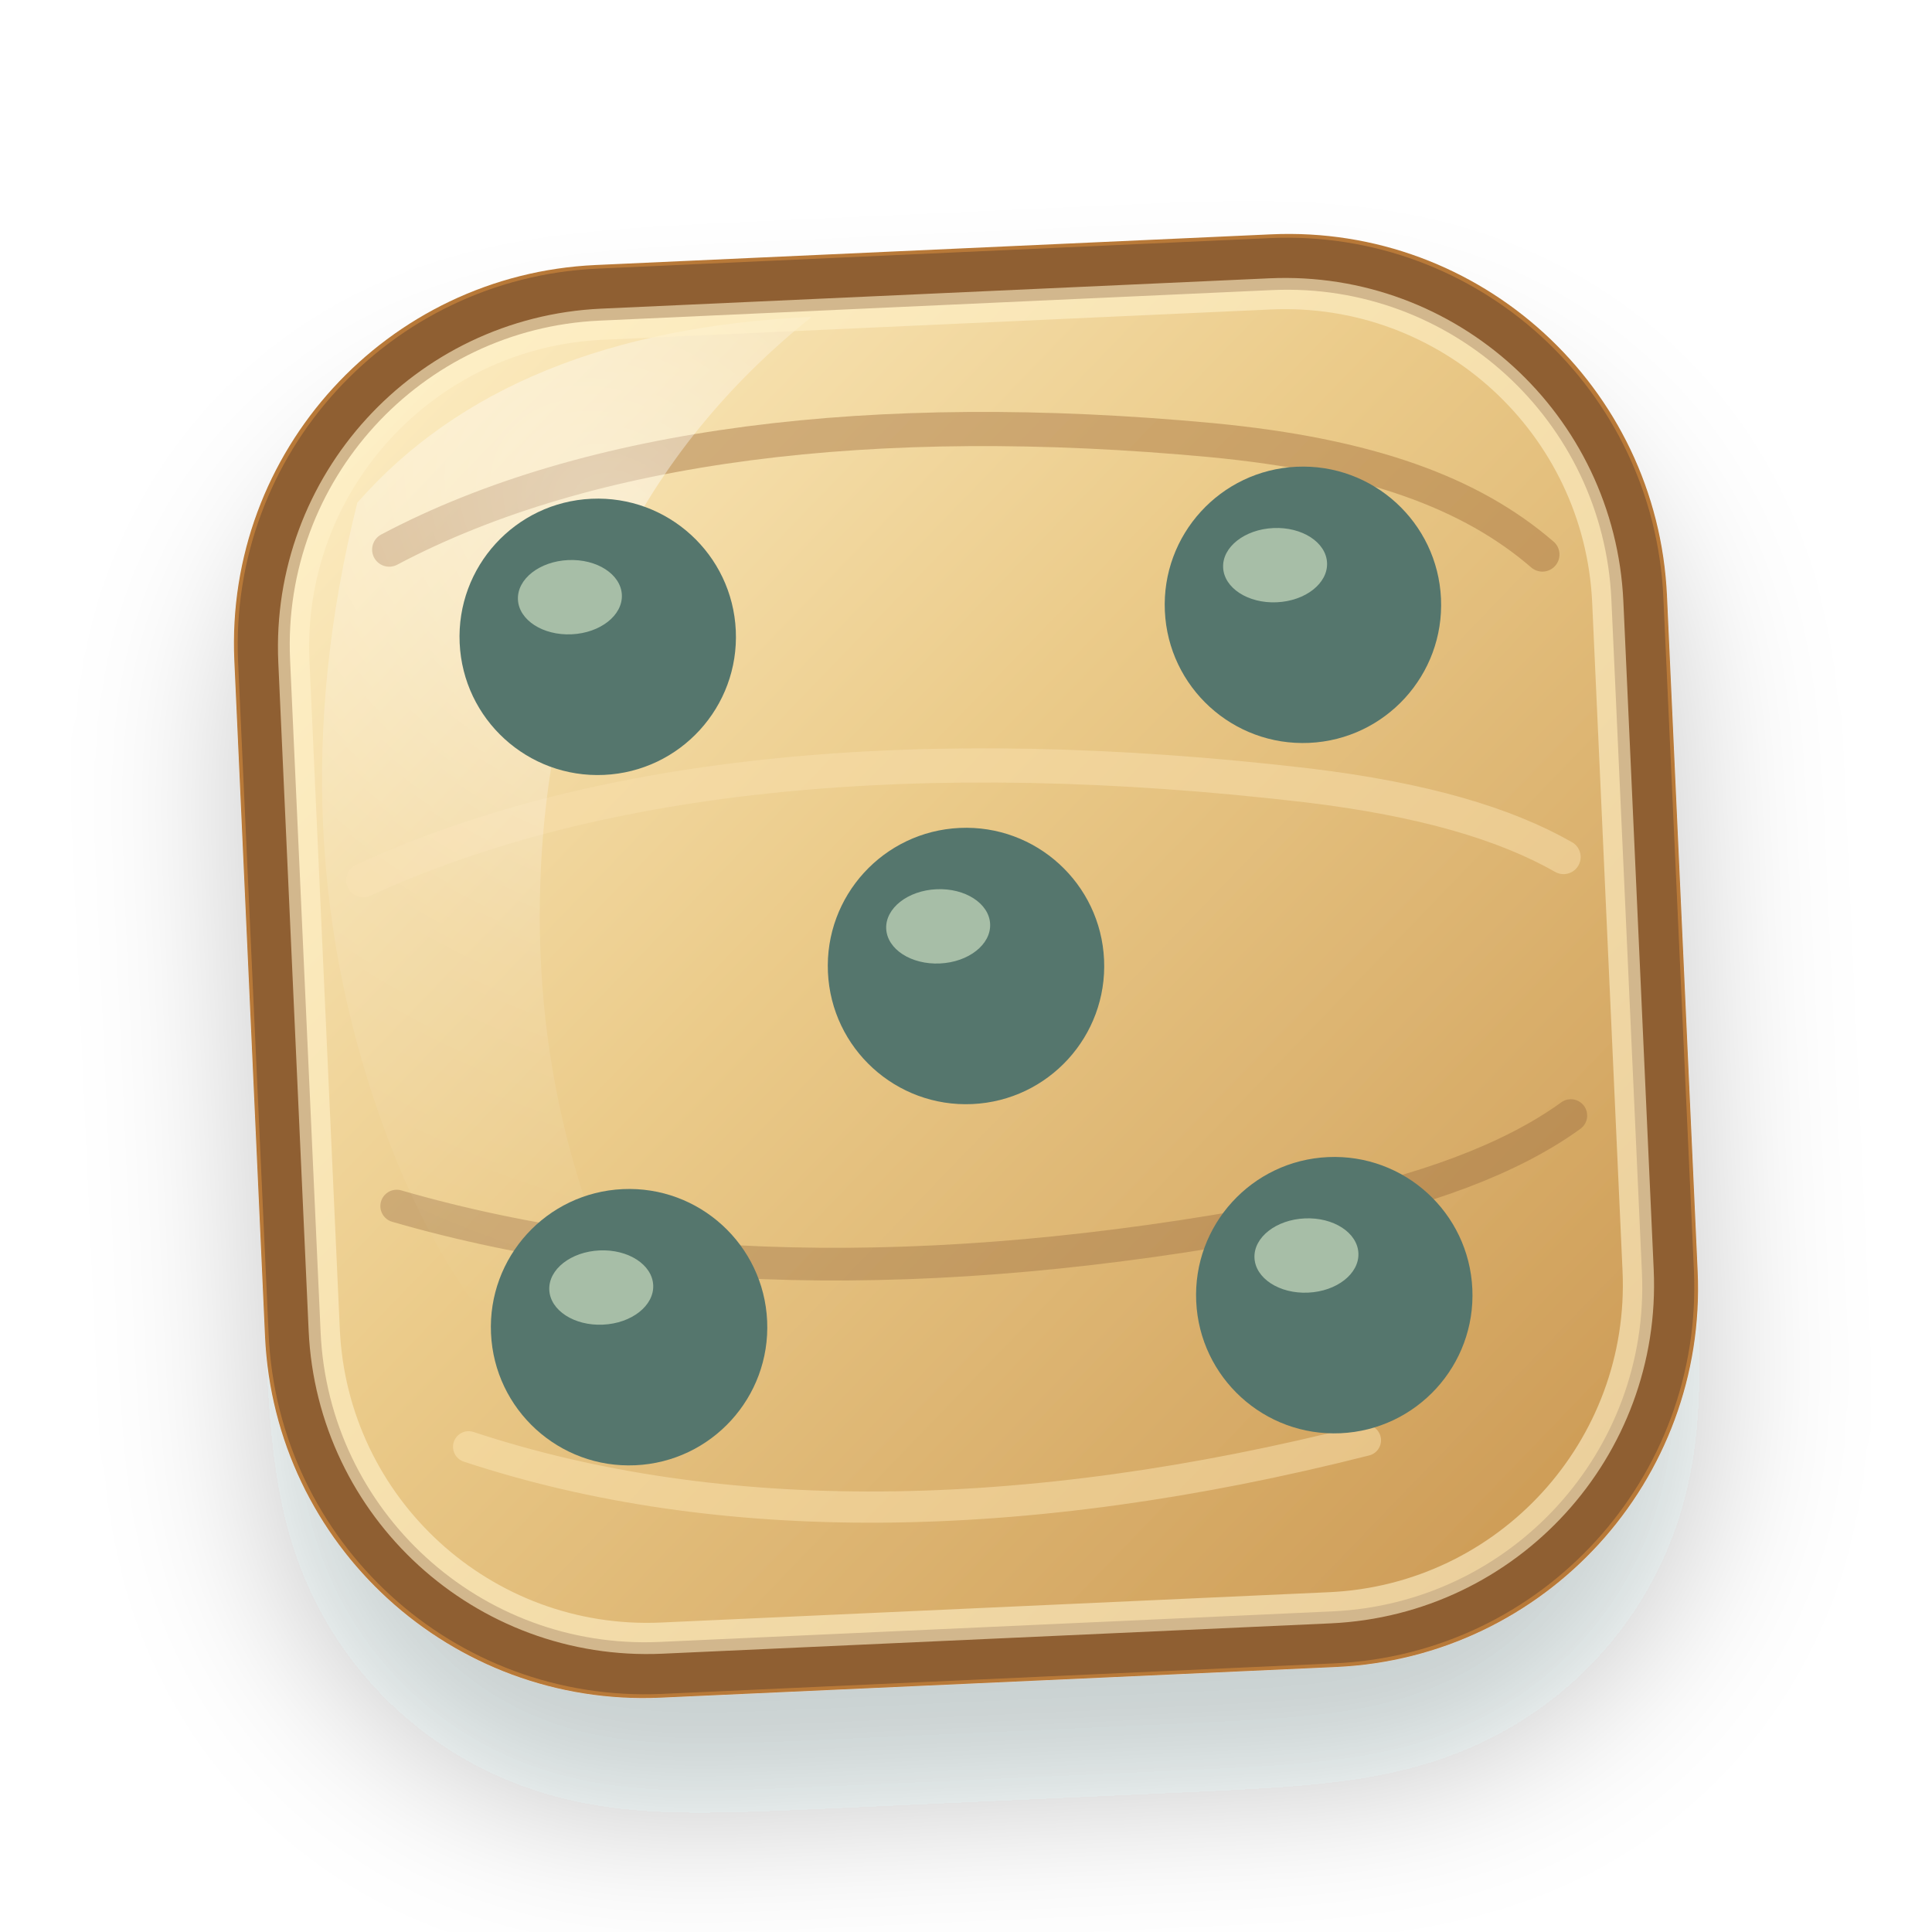
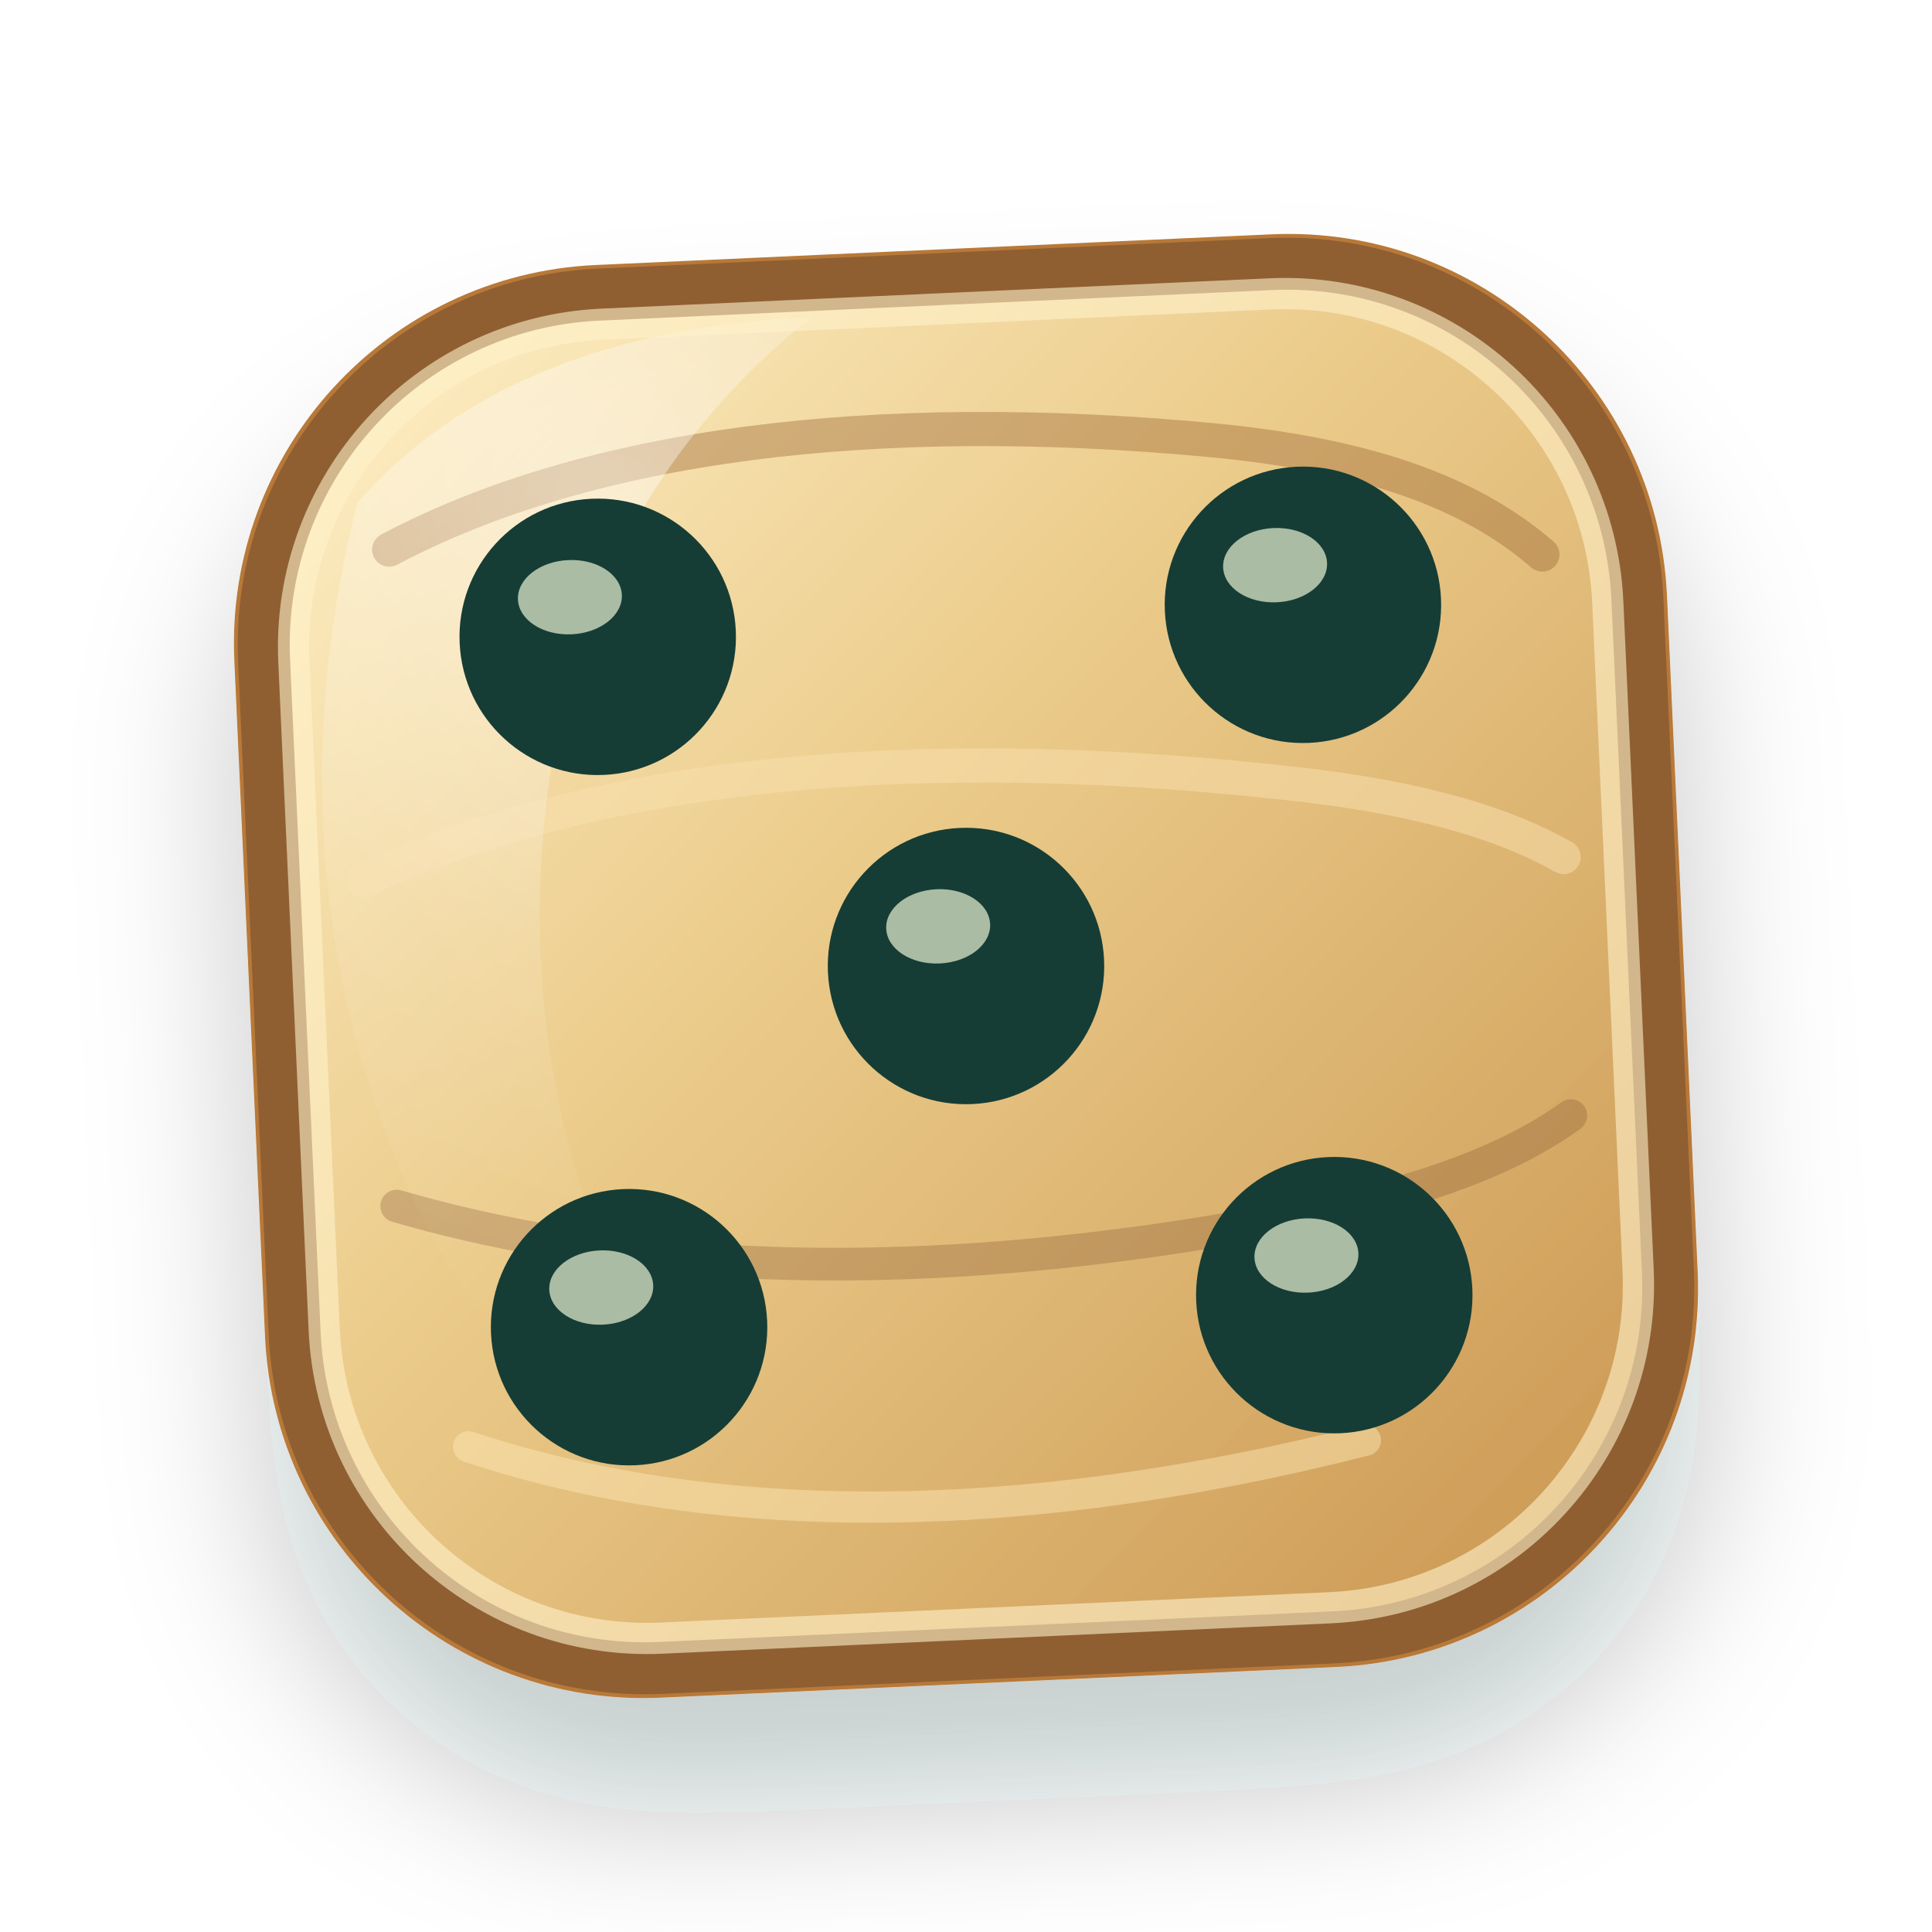
<svg xmlns="http://www.w3.org/2000/svg" preserveAspectRatio="xMidYMid meet" width="100%" height="100%" viewBox="0 0 26 26" fill="none">
  <defs>
    <linearGradient id="woodBody" x1="4.2" y1="3.8" x2="21.8" y2="22.4" gradientUnits="userSpaceOnUse">
      <stop offset="0" stop-color="#FFF1C9" />
      <stop offset="0.42" stop-color="#EBCB8A" />
      <stop offset="1" stop-color="#C9954F" />
    </linearGradient>
    <radialGradient id="woodGlow" cx="0" cy="0" r="1" gradientUnits="userSpaceOnUse" gradientTransform="translate(8.6 6.8) rotate(38) scale(14 10.6)">
      <stop offset="0" stop-color="#FFFFFF" stop-opacity="0.62" />
      <stop offset="0.55" stop-color="#FFFFFF" stop-opacity="0.16" />
      <stop offset="1" stop-color="#FFFFFF" stop-opacity="0" />
    </radialGradient>
    <filter id="softLift" x="-38%" y="-38%" width="176%" height="186%" color-interpolation-filters="sRGB">
      <feDropShadow dx="0" dy="1.6" stdDeviation="1.05" flood-color="#102820" flood-opacity="0.22" />
    </filter>
  </defs>
  <g filter="url(#softLift)" transform="rotate(-2.6 13 13)">
    <rect x="3.35" y="3.35" width="19.3" height="19.3" rx="5.1" fill="#B87939" />
    <rect x="3.75" y="3.75" width="18.5" height="18.5" rx="4.72" fill="url(#woodBody)" stroke="#8F5E31" stroke-width="0.7" />
    <path d="M5.5 7.05C8.25 5.75 12.1 5.45 16.62 6.08C18.74 6.38 20.08 6.95 21 7.82" stroke="#9D6A38" stroke-width="0.46" stroke-linecap="round" opacity="0.42" />
    <path d="M4.95 11.48C8.18 10.16 12.56 9.94 17.7 10.78C19.26 11.04 20.34 11.42 21.1 11.9" stroke="#F7DEAB" stroke-width="0.46" stroke-linecap="round" opacity="0.55" />
    <path d="M5.2 15.88C8.65 17.05 12.74 17.26 17.5 16.54C19.02 16.31 20.22 15.92 21.04 15.38" stroke="#7B4D2B" stroke-width="0.44" stroke-linecap="round" opacity="0.28" />
    <path d="M6.02 19.16C9.32 20.42 13.42 20.58 18.08 19.62" stroke="#FFE9B8" stroke-width="0.42" stroke-linecap="round" opacity="0.46" />
    <path d="M5.1 6.4C6.52 4.92 8.6 4.18 11.32 4.18C8.96 5.9 7.62 8.34 7.34 11.48C7.04 14.82 8.02 17.88 10.25 20.66C7.74 19.58 6 17.68 5.12 14.96C4.22 12.19 4.22 9.34 5.1 6.4Z" fill="url(#woodGlow)" opacity="0.72" />
    <rect x="4.15" y="4.15" width="17.7" height="17.7" rx="4.35" stroke="#FFF1C9" stroke-width="0.42" opacity="0.6" />
-     <circle cx="8.25" cy="8.35" r="1.86" fill="#55766D" />
-     <ellipse cx="7.9" cy="7.8" rx="0.7" ry="0.5" fill="#CDE0C2" opacity="0.68" />
-     <circle cx="17.75" cy="8.35" r="1.86" fill="#55766D" />
-     <ellipse cx="17.4" cy="7.8" rx="0.7" ry="0.5" fill="#CDE0C2" opacity="0.68" />
-     <circle cx="13" cy="13" r="1.86" fill="#55766D" />
-     <ellipse cx="12.65" cy="12.45" rx="0.7" ry="0.5" fill="#CDE0C2" opacity="0.68" />
-     <circle cx="8.25" cy="17.65" r="1.86" fill="#55766D" />
-     <ellipse cx="7.9" cy="17.1" rx="0.7" ry="0.5" fill="#CDE0C2" opacity="0.68" />
-     <circle cx="17.75" cy="17.65" r="1.86" fill="#55766D" />
-     <ellipse cx="17.4" cy="17.1" rx="0.7" ry="0.5" fill="#CDE0C2" opacity="0.68" />
+     <circle cx="8.25" cy="8.35" r="1.86" fill="#143C35" />
+     <ellipse cx="7.9" cy="7.8" rx="0.7" ry="0.5" fill="#F0F7D8" opacity="0.68" />
+     <circle cx="17.75" cy="8.35" r="1.86" fill="#143C35" />
+     <ellipse cx="17.4" cy="7.8" rx="0.7" ry="0.5" fill="#F0F7D8" opacity="0.68" />
+     <circle cx="13" cy="13" r="1.86" fill="#143C35" />
+     <ellipse cx="12.65" cy="12.45" rx="0.7" ry="0.5" fill="#F0F7D8" opacity="0.68" />
+     <circle cx="8.25" cy="17.65" r="1.86" fill="#143C35" />
+     <ellipse cx="7.9" cy="17.1" rx="0.7" ry="0.5" fill="#F0F7D8" opacity="0.68" />
+     <circle cx="17.75" cy="17.65" r="1.86" fill="#143C35" />
+     <ellipse cx="17.4" cy="17.1" rx="0.7" ry="0.5" fill="#F0F7D8" opacity="0.68" />
  </g>
</svg>
